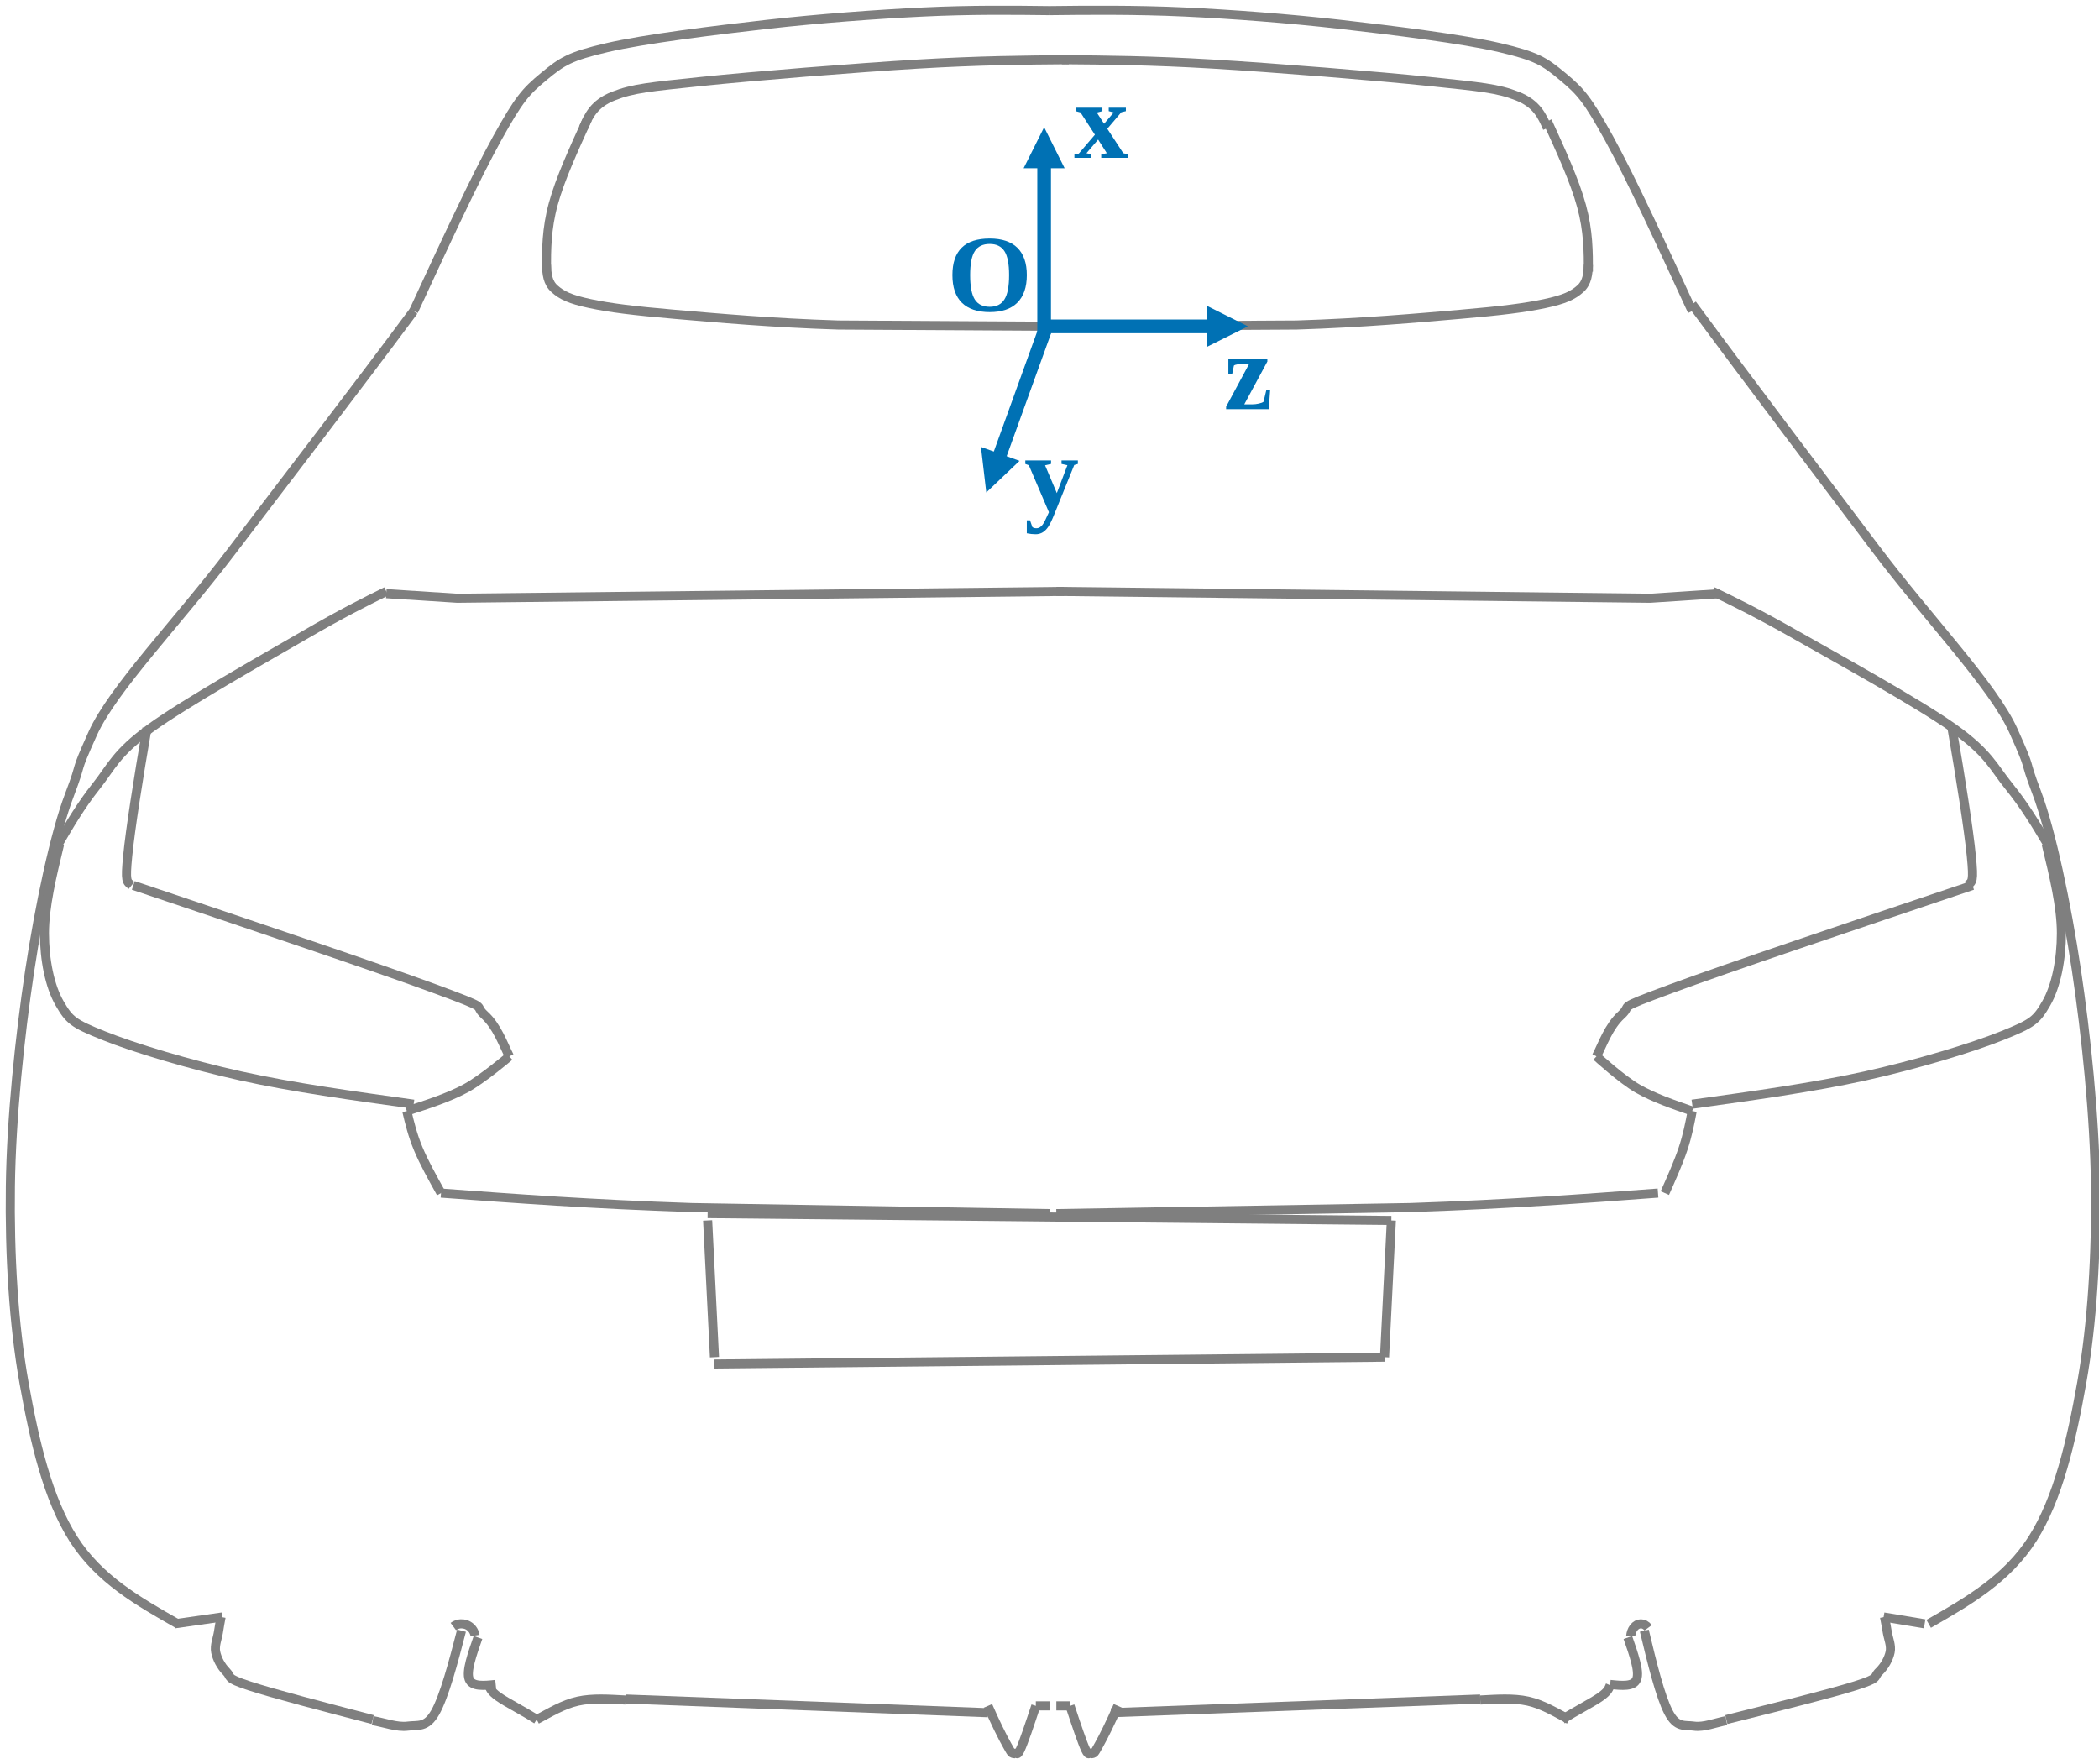
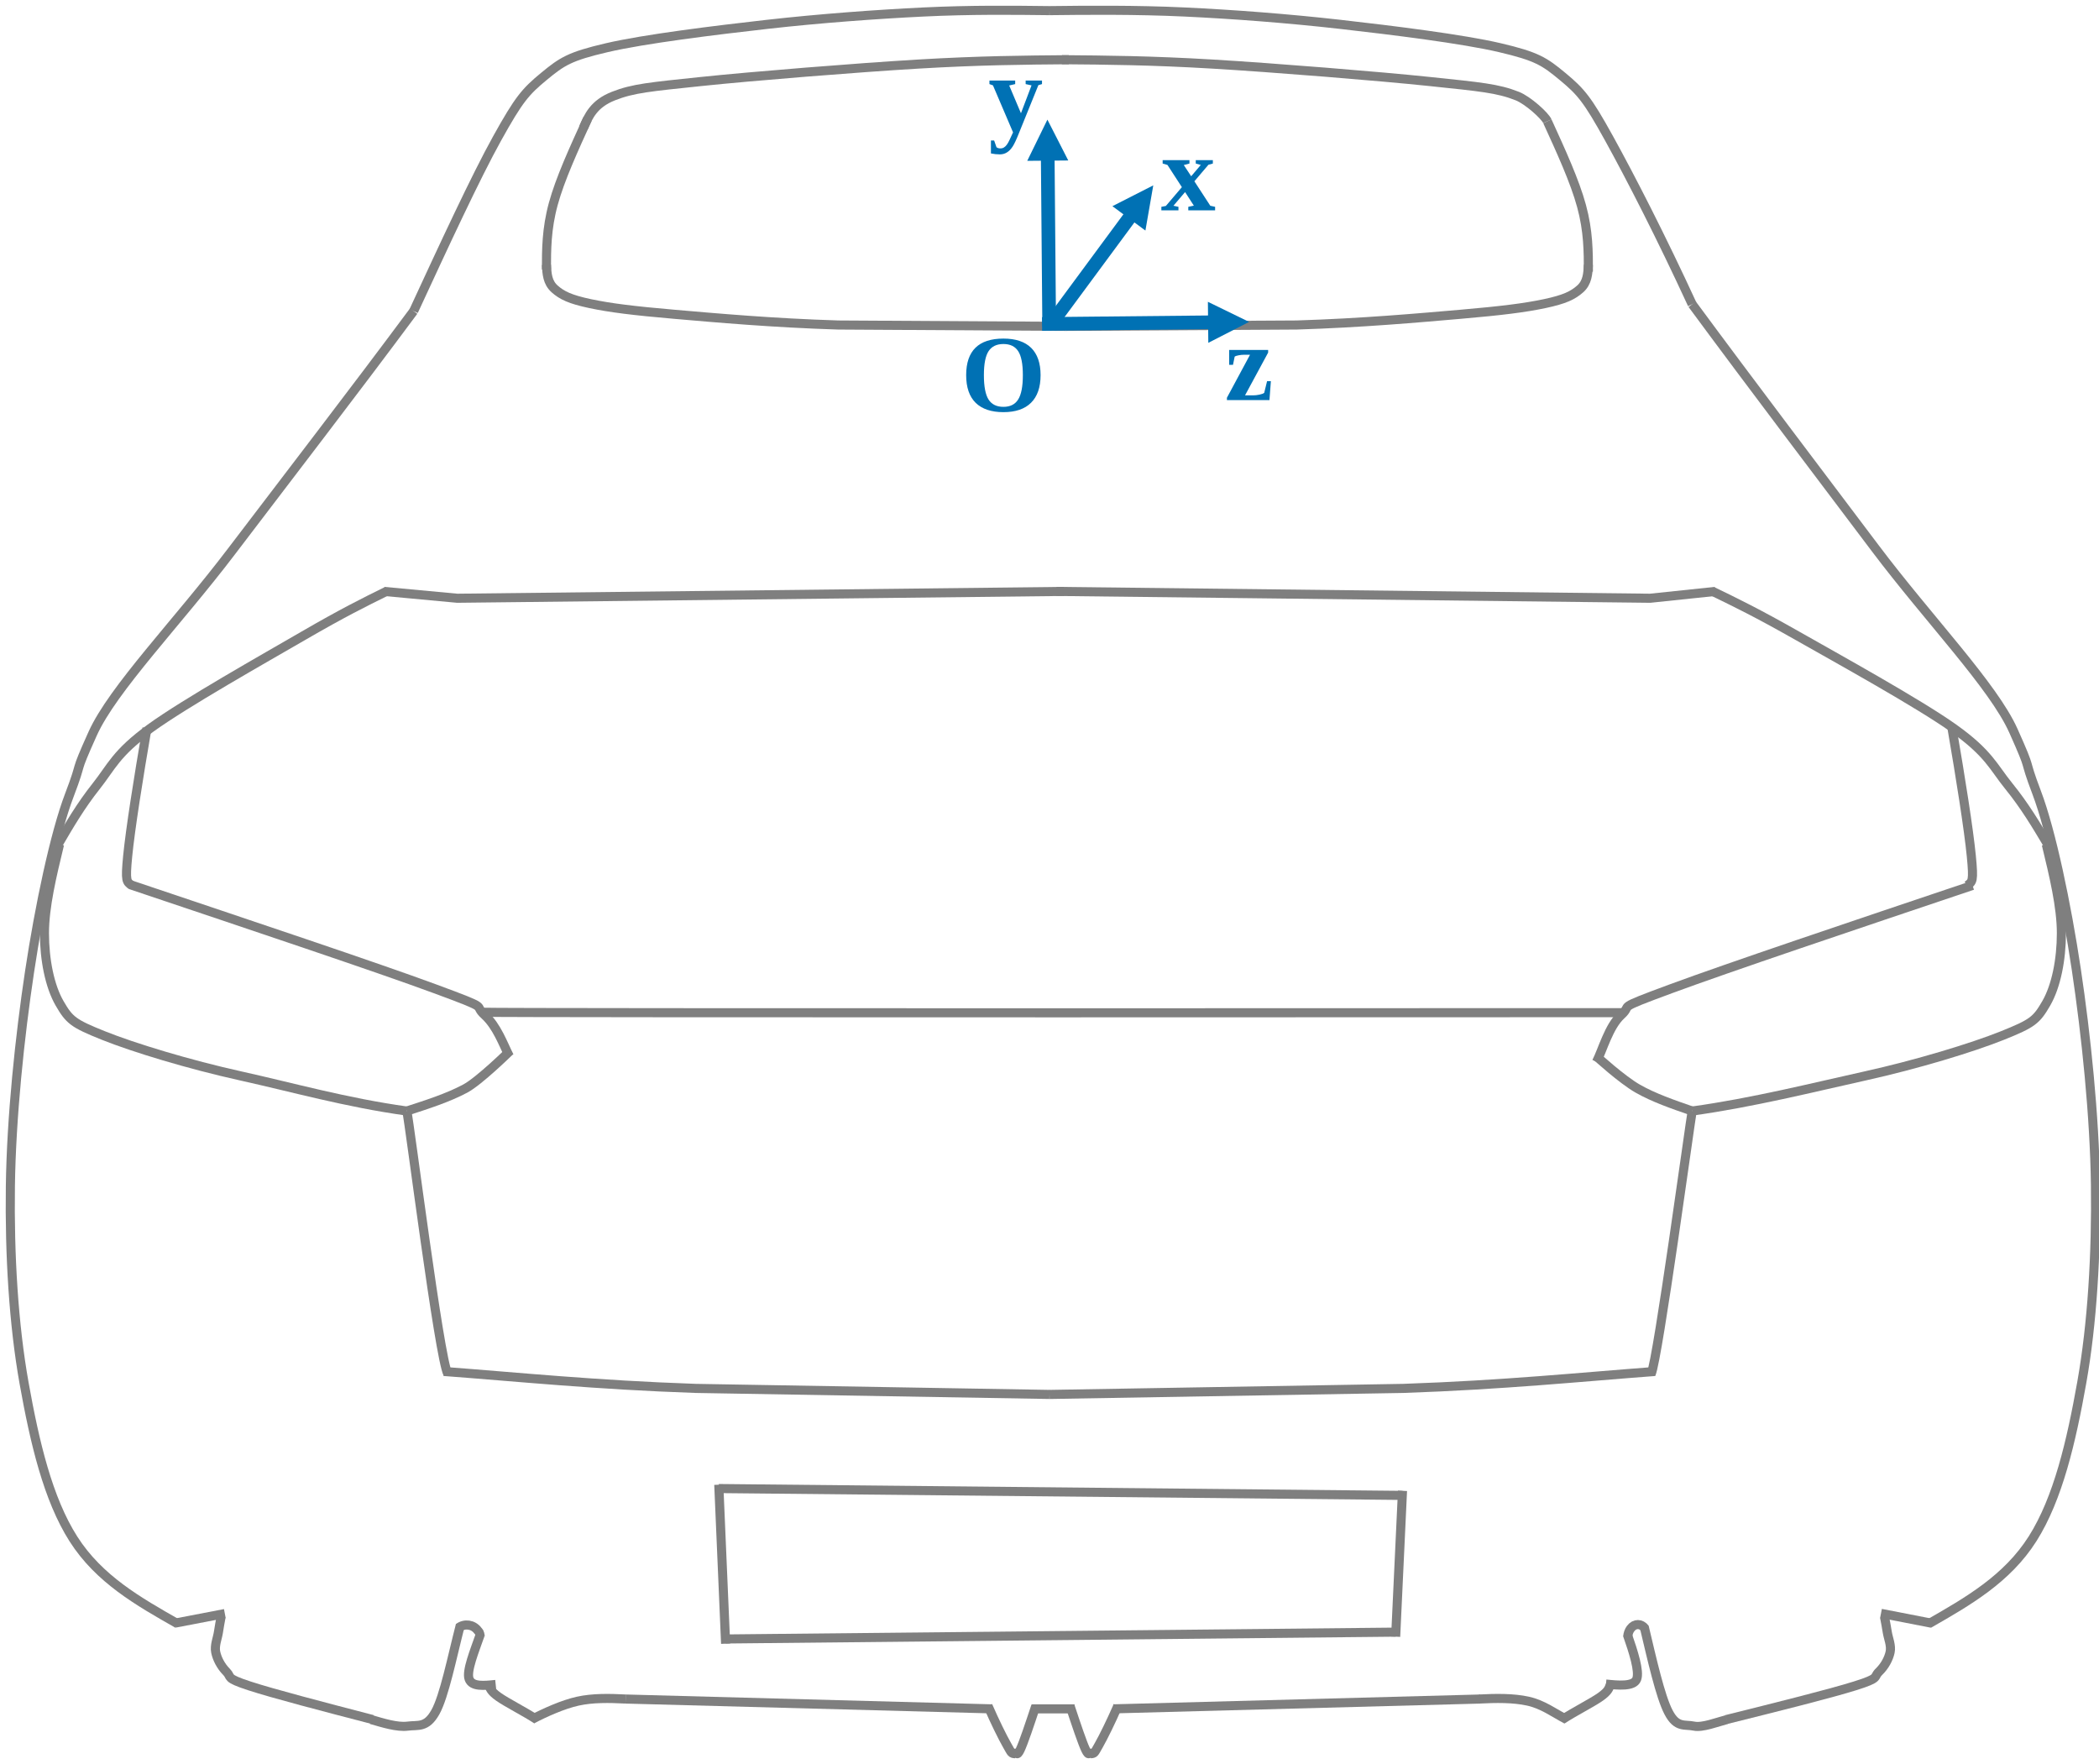
<svg xmlns="http://www.w3.org/2000/svg" width="100%" height="100%" viewBox="0 0 307 258" version="1.1" xml:space="preserve" style="fill-rule:evenodd;clip-rule:evenodd;stroke-miterlimit:8;">
  <g transform="matrix(1,0,0,1,-420,-247)">
    <path d="M445.994,484.5C440.243,481.233 434.491,477.967 430.747,472.1C427.002,466.233 425.062,457.9 423.524,449.3C421.986,440.7 421.384,430.533 421.518,420.5C421.652,410.467 422.889,398.633 424.327,389.1C425.764,379.567 428.005,368.9 430.145,363.3C432.285,357.7 430.613,360.833 433.555,354.3C436.498,347.767 445.994,338 453.818,327.7C461.642,317.4 471.74,304.3 480.5,292.5" style="fill:none;stroke:rgb(127,127,127);stroke-width:1.33px;" />
    <path d="M480.5,292.5C485.026,282.718 489.553,272.935 492.726,267.216C495.9,261.497 496.869,260.394 499.541,258.186C502.213,255.979 503.316,255.243 508.761,253.973C514.206,252.702 524.495,251.431 532.211,250.561C539.928,249.692 548.179,249.09 555.06,248.755C561.942,248.421 568.222,248.488 573.5,248.555" style="fill:none;stroke:rgb(127,127,127);stroke-width:1.33px;" />
    <g transform="matrix(1,0,0,1,2.42253,-28.7676)">
      <path d="M573.5,323.5L540.188,323.304C530.646,323.011 522.301,322.261 516.251,321.739C510.2,321.217 506.809,320.793 503.883,320.174C500.958,319.554 499.761,318.967 498.697,318.022C497.633,317.076 497.567,315.788 497.5,314.5" style="fill:none;stroke:rgb(127,127,127);stroke-width:1.33px;" />
    </g>
    <g transform="matrix(1,0,0,1,2.42254,-29.0704)">
      <path d="M503.5,293.5C501.5,297.883 499.5,302.233 498.5,305.9C497.5,309.567 497.5,312.617 497.5,315.5" style="fill:none;stroke:rgb(127,127,127);stroke-width:1.33px;" />
    </g>
    <g transform="matrix(1,0,0,1,1.8169,-28.7676)">
      <path d="M503.5,294.5C504.267,292.727 505.033,290.954 507.9,289.819C510.767,288.684 513.267,288.472 520.7,287.692C528.133,286.911 543.533,285.67 552.5,285.138C561.467,284.607 567.983,284.553 574.5,284.5" style="fill:none;stroke:rgb(127,127,127);stroke-width:1.33px;" />
    </g>
-     <path d="M445.5,484.5L452.5,483.5" style="fill:none;stroke:rgb(127,127,127);stroke-width:1.33px;" />
+     <path d="M445.603,484.397L452.884,482.998" style="fill:none;stroke:rgb(127,127,127);stroke-width:1.33px;" />
    <path d="M474.5,498.5C467.258,496.616 460.016,494.733 456.452,493.569C452.889,492.404 453.935,492.336 453.118,491.514C452.3,490.692 451.744,489.596 451.548,488.637C451.352,487.678 451.81,486.616 451.94,485.76C452.071,484.904 452.202,484.202 452.333,483.5" style="fill:none;stroke:rgb(127,127,127);stroke-width:1.33px;" />
-     <path d="M487.5,485.5C486.292,490.189 484.978,495.114 483.664,497.441C482.35,499.769 481.142,499.263 479.615,499.465C478.088,499.667 476.152,498.942 474.5,498.655" style="fill:none;stroke:rgb(127,127,127);stroke-width:1.33px;" />
-     <path d="M486.303,484.898C487.188,484.237 488.441,484.418 489.102,485.303C489.301,485.569 489.431,485.881 489.479,486.21" style="fill:none;stroke:rgb(127,127,127);stroke-width:1.33px;" />
-     <path d="M489.91,486.5C489.047,488.969 488.183,491.438 488.615,492.583C489.047,493.727 490.773,493.547 492.5,493.368" style="fill:none;stroke:rgb(127,127,127);stroke-width:1.33px;" />
+     <path d="M487.331,484.67C486.123,489.359 484.978,495.114 483.664,497.441C482.35,499.769 481.142,499.263 479.615,499.465C478.088,499.667 475.886,498.964 474.279,498.5" style="fill:none;stroke:rgb(127,127,127);stroke-width:1.33px;" />
+     <g transform="matrix(1,0,0,1,0.769162,0.170152)">
+       <path d="M486.303,484.898C487.188,484.237 488.441,484.418 489.102,485.303C489.301,485.569 489.363,485.45 489.479,486.21" style="fill:none;stroke:rgb(127,127,127);stroke-width:1.33px;" />
+     </g>
+     <path d="M490.248,486.05C489.385,488.519 488.183,491.438 488.615,492.583C489.047,493.727 490.773,493.547 492.5,493.368" style="fill:none;stroke:rgb(127,127,127);stroke-width:1.33px;" />
    <path d="M498.5,498.5C496.7,497.327 494.067,496 492.9,495.167C491.733,494.333 491.7,493.932 491.5,493.5" style="fill:none;stroke:rgb(127,127,127);stroke-width:1.33px;" />
-     <path d="M498.5,498.5C500.343,497.533 502.348,496.286 504.515,495.81C506.682,495.334 509.075,495.516 511.5,495.642" style="fill:none;stroke:rgb(127,127,127);stroke-width:1.33px;" />
-     <path d="M564.5,497.5L511.5,495.5" style="fill:none;stroke:rgb(127,127,127);stroke-width:1.33px;" />
+     <path d="M497.83,498.46C499.673,497.493 502.348,496.286 504.515,495.81C506.682,495.334 509.084,495.374 511.509,495.5" style="fill:none;stroke:rgb(127,127,127);stroke-width:1.33px;" />
+     <path d="M565.048,496.938L511.5,495.5" style="fill:none;stroke:rgb(127,127,127);stroke-width:1.33px;" />
    <path d="M564.5,496.5C565.5,498.799 566.633,501.098 567.3,502.265C567.967,503.431 567.9,503.466 568.5,503.5" style="fill:none;stroke:rgb(127,127,127);stroke-width:1.33px;" />
    <path d="M571.5,496.5C570.603,499.198 569.706,501.896 569.206,502.938C568.706,503.98 568.603,503.367 568.5,502.754" style="fill:none;stroke:rgb(127,127,127);stroke-width:1.33px;" />
-     <path d="M571.5,496.5L573.567,496.5" style="fill:none;stroke:rgb(127,127,127);stroke-width:1.33px;" />
-     <path d="M494.5,401.5C493.593,399.719 492.687,397.098 490.874,395.452C489.06,393.805 492.183,394.78 483.621,391.621C475.059,388.462 457.279,382.481 439.5,376.5" style="fill:none;stroke:rgb(127,127,127);stroke-width:1.33px;" />
+     <path d="M494.5,401.5C493.593,399.719 492.687,397.098 490.874,395.452C489.06,393.805 492.183,394.78 483.621,391.621C475.059,388.462 456.809,382.367 439.03,376.386" style="fill:none;stroke:rgb(127,127,127);stroke-width:1.33px;" />
    <path d="M439.242,376.5C438.537,375.927 438.302,376.009 438.678,372.175C439.054,368.342 440.23,360.855 441.5,353.5" style="fill:none;stroke:rgb(127,127,127);stroke-width:1.33px;" />
    <path d="M428.5,370.5C430.153,367.669 431.806,364.839 434.054,362.008C436.302,359.178 436.93,357.189 441.988,353.516C447.045,349.843 458.649,343.306 464.401,339.97C470.153,336.634 473.327,335.067 476.5,333.5" style="fill:none;stroke:rgb(127,127,127);stroke-width:1.33px;" />
    <g transform="matrix(1.02185,0,0,1,-10.4128,0)">
-       <path d="M476.5,333.833L486.658,334.5L573.5,333.5" style="fill:none;stroke:rgb(127,127,127);stroke-width:1.33px;" />
+       <path d="M476.17,333.5L486.658,334.5L573.5,333.5" style="fill:none;stroke:rgb(127,127,127);stroke-width:1.33px;" />
    </g>
-     <path d="M428.708,370.5C427.604,375.061 426.5,379.623 426.5,383.495C426.5,387.367 427.27,391.239 428.708,393.733C430.147,396.227 430.716,396.687 435.132,398.459C439.548,400.231 447.645,402.692 455.206,404.365C462.768,406.039 471.634,407.27 480.5,408.5" style="fill:none;stroke:rgb(127,127,127);stroke-width:1.33px;" />
-     <path d="M479.5,409.5C482.521,408.526 485.542,407.551 488.042,406.218C490.542,404.885 494.5,401.5 494.5,401.5" style="fill:none;stroke:rgb(127,127,127);stroke-width:1.33px;" />
-     <path d="M573.5,424.5L521.182,423.618C506.349,423.118 495.425,422.309 484.5,421.5" style="fill:none;stroke:rgb(127,127,127);stroke-width:1.33px;" />
-     <path d="M484.5,421.5C483.25,419.254 482,417.008 481.167,415.008C480.333,413.008 479.917,411.254 479.5,409.5" style="fill:none;stroke:rgb(127,127,127);stroke-width:1.33px;" />
+     <path d="M428.708,370.5C427.604,375.061 426.5,379.623 426.5,383.495C426.5,387.367 427.27,391.239 428.708,393.733C430.147,396.227 430.716,396.687 435.132,398.459C439.548,400.231 447.645,402.692 455.206,404.365C462.768,406.039 470.634,408.27 479.5,409.5" style="fill:none;stroke:rgb(127,127,127);stroke-width:1.33px;" />
+     <path d="M479.5,409.5C482.521,408.526 485.542,407.551 488.042,406.218C490.092,405.125 494.5,400.796 494.5,400.796" style="fill:none;stroke:rgb(127,127,127);stroke-width:1.33px;" />
+     <g transform="matrix(1,0,0,1,9.00687,-24.9029)">
+       <path d="M648.488,420.014C648.488,420.014 483.606,420.093 481.716,419.953" style="fill:none;stroke:rgb(127,127,127);stroke-width:1.33px;" />
+     </g>
+     <path d="M485.5,447.95C484.25,445.704 479.917,411.254 479.5,409.5" style="fill:none;stroke:rgb(127,127,127);stroke-width:1.33px;" />
    <g transform="matrix(-1,-8.74228e-08,-8.74228e-08,1,726.5,291.5)">
      <path d="M24.411,193C18.679,189.723 12.947,186.446 9.215,180.561C5.483,174.676 3.55,166.317 2.017,157.69C0.484,149.063 -0.115,138.865 0.018,128.8C0.151,118.736 1.384,106.866 2.817,97.303C4.25,87.739 6.483,77.04 8.615,71.422C10.748,65.805 9.082,68.948 12.014,62.394C14.947,55.84 24.377,46.11 32.208,35.711C40.039,25.312 50.269,11.837 59,0" style="fill:none;stroke:rgb(127,127,127);stroke-width:1.33px;" />
    </g>
    <g transform="matrix(-1,-8.74228e-08,-8.74228e-08,1,667.5,248.5)">
-       <path d="M0,44C4.507,34.218 9.014,24.435 12.174,18.716C15.334,12.998 16.299,11.894 18.96,9.686C21.621,7.479 22.718,6.743 28.14,5.472C33.562,4.202 43.807,2.931 51.49,2.061C59.174,1.192 67.157,0.59 74.242,0.255C81.327,-0.079 88.745,-0.012 94,0.055" style="fill:none;stroke:rgb(127,127,127);stroke-width:1.33px;" />
+       <path d="M-0,43C4.507,33.218 9.014,24.435 12.174,18.716C15.334,12.998 16.299,11.894 18.96,9.686C21.621,7.479 22.718,6.743 28.14,5.472C33.562,4.202 43.807,2.931 51.49,2.061C59.174,1.192 67.157,0.59 74.242,0.255C81.327,-0.079 88.745,-0.012 94,0.055" style="fill:none;stroke:rgb(127,127,127);stroke-width:1.33px;" />
    </g>
    <g transform="matrix(-1,-8.74228e-08,-8.74228e-08,1,652.317,285.732)">
-       <path d="M76,9L42.688,8.804C33.146,8.511 24.801,7.761 18.751,7.239C12.7,6.717 9.309,6.293 6.383,5.674C3.458,5.054 2.261,4.467 1.197,3.522C0.133,2.576 0.066,1.288 0,0" style="fill:none;stroke:rgb(127,127,127);stroke-width:1.33px;" />
+       <path d="M76.394,9L42.688,8.804C33.146,8.511 24.801,7.761 18.751,7.239C12.7,6.717 9.309,6.293 6.383,5.674C3.458,5.054 2.261,4.467 1.197,3.522C0.133,2.576 0.066,1.288 0,0" style="fill:none;stroke:rgb(127,127,127);stroke-width:1.33px;" />
    </g>
    <g transform="matrix(-1,-8.74228e-08,-8.74228e-08,1,652.317,264.732)">
      <path d="M6,0C4,4.383 2,8.733 1,12.4C0,16.067 0,19.117 0,22" style="fill:none;stroke:rgb(127,127,127);stroke-width:1.33px;" />
    </g>
    <g transform="matrix(-1,-8.74228e-08,-8.74228e-08,1,646.317,255.732)">
-       <path d="M0,10C0.767,8.227 1.533,6.454 4.4,5.319C7.267,4.184 9.767,3.972 17.2,3.191C24.633,2.411 40.033,1.17 49,0.638C57.967,0.106 64.483,0.053 71,0" style="fill:none;stroke:rgb(127,127,127);stroke-width:1.33px;" />
+       <path d="M-0,9C0.35,8.19 2.843,5.935 4.4,5.319C7.267,4.184 9.767,3.972 17.2,3.191C24.633,2.411 40.033,1.17 49,0.638C57.967,0.106 64.483,0.053 71,0" style="fill:none;stroke:rgb(127,127,127);stroke-width:1.33px;" />
    </g>
    <g transform="matrix(-1,-8.74228e-08,-8.74228e-08,1,701.5,483.5)">
-       <path d="M0,1L6,0" style="fill:none;stroke:rgb(127,127,127);stroke-width:1.33px;" />
+       <path d="M-1.013,0.911L6.385,-0.529" style="fill:none;stroke:rgb(127,127,127);stroke-width:1.33px;" />
    </g>
    <g transform="matrix(-1,-8.74228e-08,-8.74228e-08,1,696.5,483.5)">
      <path d="M24,15C16.443,13.116 8.886,11.233 5.168,10.069C1.449,8.904 2.541,8.836 1.688,8.014C0.835,7.192 0.255,6.096 0.05,5.137C-0.155,4.178 0.323,3.116 0.46,2.26C0.596,1.404 0.733,0.702 0.869,0" style="fill:none;stroke:rgb(127,127,127);stroke-width:1.33px;" />
    </g>
    <g transform="matrix(-1,-8.74228e-08,-8.74228e-08,1,672.5,485.5)">
-       <path d="M12,0C10.885,4.689 9.672,9.614 8.459,11.941C7.246,14.269 6.131,13.762 4.721,13.965C3.312,14.167 1.525,13.442 0,13.155" style="fill:none;stroke:rgb(127,127,127);stroke-width:1.33px;" />
+       <path d="M12.009,-0.548C10.894,4.141 9.672,9.614 8.459,11.941C7.246,14.269 6.115,13.67 4.721,13.965C3.522,14.219 1.32,13.371 -0.074,13" style="fill:none;stroke:rgb(127,127,127);stroke-width:1.33px;" />
    </g>
-     <g transform="matrix(-1,-8.74228e-08,-8.74228e-08,1,661.5,484.5)">
+     <g transform="matrix(-1,-8.74228e-08,-8.74228e-08,1,661.056,484.609)">
      <path d="M0.441,0.583C1.028,-0.196 1.978,-0.194 2.563,0.588C2.803,0.91 2.954,1.331 2.991,1.782" style="fill:none;stroke:rgb(127,127,127);stroke-width:1.33px;" />
    </g>
    <g transform="matrix(-1,-8.74228e-08,-8.74228e-08,1,659.5,486.5)">
-       <path d="M1.41,0C0.546,2.469 -0.317,4.938 0.115,6.083C0.546,7.227 2.273,7.047 4,6.868" style="fill:none;stroke:rgb(127,127,127);stroke-width:1.33px;" />
+       <path d="M1.469,-0.391C0.605,2.078 -0.317,4.938 0.115,6.083C0.546,7.227 2.887,6.988 4.614,6.809" style="fill:none;stroke:rgb(127,127,127);stroke-width:1.33px;" />
    </g>
    <g transform="matrix(-1,-8.74228e-08,-8.74228e-08,1,655.5,493.5)">
      <path d="M7,5C5.2,3.827 2.567,2.5 1.4,1.667C0.233,0.833 0.2,0.432 0,0" style="fill:none;stroke:rgb(127,127,127);stroke-width:1.33px;" />
    </g>
    <g transform="matrix(-1,-8.74228e-08,-8.74228e-08,1,649.5,495.5)">
-       <path d="M0,3C1.843,2.033 3.848,0.786 6.015,0.31C8.182,-0.166 10.575,0.016 13,0.142" style="fill:none;stroke:rgb(127,127,127);stroke-width:1.33px;" />
+       <path d="M0.366,3C2.209,2.033 3.848,0.786 6.015,0.31C8.182,-0.166 10.729,-0.126 13.154,0" style="fill:none;stroke:rgb(127,127,127);stroke-width:1.33px;" />
    </g>
    <g transform="matrix(-1,-8.74228e-08,-8.74228e-08,1,636.5,495.5)">
-       <path d="M54,2L0,0" style="fill:none;stroke:rgb(127,127,127);stroke-width:1.33px;" />
+       <path d="M53.654,1.438L0,0" style="fill:none;stroke:rgb(127,127,127);stroke-width:1.33px;" />
    </g>
    <g transform="matrix(-1,-8.74228e-08,-8.74228e-08,1,583.5,496.5)">
      <path d="M0,0C1,2.299 2.133,4.598 2.8,5.765C3.467,6.931 3.4,6.966 4,7" style="fill:none;stroke:rgb(127,127,127);stroke-width:1.33px;" />
    </g>
    <g transform="matrix(-1,-8.74228e-08,-8.74228e-08,1,579.5,496.5)">
      <path d="M3,0C2.103,2.698 1.206,5.395 0.706,6.438C0.206,7.48 0.103,6.867 0,6.254" style="fill:none;stroke:rgb(127,127,127);stroke-width:1.33px;" />
    </g>
    <g transform="matrix(-1,-8.74228e-08,-8.74228e-08,1,576.567,496.5)">
-       <path d="M0,0L2.067,0" style="fill:none;stroke:rgb(127,127,127);stroke-width:1.33px;" />
+       <path d="M-0.577,0.438L5.642,0.438" style="fill:none;stroke:rgb(127,127,127);stroke-width:1.33px;" />
    </g>
    <g transform="matrix(-1,-8.74228e-08,-8.74228e-08,1,708.5,376.5)">
-       <path d="M55,25C54.093,23.219 53.187,20.598 51.374,18.952C49.56,17.305 52.683,18.28 44.121,15.121C35.559,11.962 17.779,5.981 0,0" style="fill:none;stroke:rgb(127,127,127);stroke-width:1.33px;" />
+       <path d="M55,25.824C54.093,24.043 53.187,20.598 51.374,18.952C49.56,17.305 52.683,18.28 44.121,15.121C35.559,11.962 17.779,5.981 0,0" style="fill:none;stroke:rgb(127,127,127);stroke-width:1.33px;" />
    </g>
    <g transform="matrix(-1,-8.74228e-08,-8.74228e-08,1,708.5,353.5)">
      <path d="M0.742,23C0.037,22.427 -0.198,22.509 0.178,18.675C0.554,14.842 1.73,7.355 3,0" style="fill:none;stroke:rgb(127,127,127);stroke-width:1.33px;" />
    </g>
    <g transform="matrix(-1,-8.74228e-08,-8.74228e-08,1,719.5,333.5)">
      <path d="M0,37C1.687,34.169 3.375,31.339 5.669,28.508C7.964,25.678 8.605,23.689 13.769,20.016C18.932,16.343 30.777,9.806 36.649,6.47C42.521,3.134 45.76,1.567 49,0" style="fill:none;stroke:rgb(127,127,127);stroke-width:1.33px;" />
    </g>
    <g transform="matrix(-1,-8.74228e-08,-8.74228e-08,1,671.5,333.5)">
-       <path d="M0,0.333L10.158,1L97,0" style="fill:none;stroke:rgb(127,127,127);stroke-width:1.33px;" />
+       <path d="M0.623,-0L10.158,1L97,0" style="fill:none;stroke:rgb(127,127,127);stroke-width:1.33px;" />
    </g>
    <g transform="matrix(-1,-8.74228e-08,-8.74228e-08,1,721.5,370.5)">
-       <path d="M2.208,0C1.104,4.561 0,9.123 0,12.995C0,16.867 0.77,20.739 2.208,23.233C3.647,25.727 4.216,26.187 8.632,27.959C13.048,29.731 21.145,32.192 28.706,33.865C36.268,35.539 45.134,36.77 54,38" style="fill:none;stroke:rgb(127,127,127);stroke-width:1.33px;" />
+       <path d="M2.208,0C1.104,4.561 0,9.123 0,12.995C0,16.867 0.77,20.739 2.208,23.233C3.647,25.727 4.216,26.187 8.632,27.959C13.048,29.731 21.145,32.192 28.706,33.865C36.268,35.539 45.134,37.77 54,39" style="fill:none;stroke:rgb(127,127,127);stroke-width:1.33px;" />
    </g>
    <g transform="matrix(-1,-8.74228e-08,-8.74228e-08,1,667.5,401.5)">
-       <path d="M0,8C2.819,7.026 5.639,6.051 7.972,4.718C10.306,3.385 14,0 14,0" style="fill:none;stroke:rgb(127,127,127);stroke-width:1.33px;" />
+       <path d="M-0,8C2.819,7.026 5.639,6.051 7.972,4.718C10.306,3.385 14,0 14,0" style="fill:none;stroke:rgb(127,127,127);stroke-width:1.33px;" />
    </g>
-     <g transform="matrix(-1,-8.74228e-08,-8.74228e-08,1,662.5,421.5)">
-       <path d="M88,3L36.27,2.118C21.604,1.618 10.802,0.809 0,0" style="fill:none;stroke:rgb(127,127,127);stroke-width:1.33px;" />
+     <g transform="matrix(-1,-8.74228e-08,-8.74228e-08,1,661.5,447.95)">
+       <path d="M88,3L36.27,2.118C21.604,1.618 10.262,0.45 -0.54,-0.359" style="fill:none;stroke:rgb(127,127,127);stroke-width:1.33px;" />
+     </g>
+     <g transform="matrix(1,-8.74228e-08,8.74228e-08,1,485.5,447.95)">
+       <path d="M88,3L36.27,2.118C21.604,1.618 10.262,0.45 -0.54,-0.359" style="fill:none;stroke:rgb(127,127,127);stroke-width:1.33px;" />
    </g>
    <g transform="matrix(-1,-8.74228e-08,-8.74228e-08,1,667.5,409.5)">
-       <path d="M4,12C3,9.754 2,7.508 1.333,5.508C0.667,3.508 0.333,1.754 0,0" style="fill:none;stroke:rgb(127,127,127);stroke-width:1.33px;" />
+       <path d="M6,38.45C5,36.204 0.333,1.754 0,0" style="fill:none;stroke:rgb(127,127,127);stroke-width:1.33px;" />
    </g>
-     <path d="M523.5,424.5L623.5,425.5" style="fill:none;stroke:rgb(127,127,127);stroke-width:1.33px;" />
-     <path d="M524.5,446.5L622.5,445.5" style="fill:none;stroke:rgb(127,127,127);stroke-width:1.33px;" />
-     <path d="M622.5,445.5L623.5,425.5" style="fill:none;stroke:rgb(127,127,127);stroke-width:1.33px;" />
-     <path d="M524.5,445.5L523.5,425.5" style="fill:none;stroke:rgb(127,127,127);stroke-width:1.33px;" />
-     <g id="Coordinate-system" transform="matrix(1,0,0,1,-258.17,-54.0022)">
-       <g transform="matrix(1,1.0092e-23,-4.216e-22,1,676.843,262.15)">
-         <g id="double-arrow-blue">
-           <g>
-             <path d="M151.042,63.462L154.042,57.462L157.042,63.462L151.042,63.462Z" style="fill:rgb(0,113,180);" />
-             <path d="M154.042,87.69L154.042,62.262" style="fill:none;stroke:rgb(0,113,180);stroke-width:2px;stroke-linejoin:round;stroke-miterlimit:1.5;" />
-           </g>
+     <g transform="matrix(1,0,0,1,1.62917,40.2158)">
+       <path d="M523.5,424.5L623.5,425.5" style="fill:none;stroke:rgb(127,127,127);stroke-width:1.33px;" />
+     </g>
+     <g transform="matrix(1,0,0,1,1.62917,40.2158)">
+       <path d="M524.5,446.5L622.5,445.5" style="fill:none;stroke:rgb(127,127,127);stroke-width:1.33px;" />
+     </g>
+     <g transform="matrix(1,0,0,1,1.62917,40.2158)">
+       <path d="M622.5,446.164L623.5,424.832" style="fill:none;stroke:rgb(127,127,127);stroke-width:1.33px;" />
+     </g>
+     <g transform="matrix(1,0,0,1,1.62917,40.2158)">
+       <path d="M524.5,447.189L523.5,423.937" style="fill:none;stroke:rgb(127,127,127);stroke-width:1.33px;" />
+     </g>
+     <g id="Coordinate-system" transform="matrix(1,0,0,1,-261.914,-54.8486)">
+       <g transform="matrix(1,0,0,1,851.713,332.613)">
+         <text x="0px" y="0px" style="font-family:'TimesNewRomanPS-BoldMT', 'Times New Roman';font-weight:700;font-size:16px;fill:rgb(0,113,180);">x</text>
+       </g>
+       <g transform="matrix(1.11514,0,0,1.11514,861.05,360.371)">
+         <text x="0px" y="0px" style="font-family:'TimesNewRomanPS-BoldMT', 'Times New Roman';font-weight:700;font-size:14.348px;fill:rgb(0,113,180);">z</text>
+       </g>
+       <g transform="matrix(1,0,0,1,826.473,320.976)">
+         <text x="0px" y="0px" style="font-family:'TimesNewRomanPS-BoldMT', 'Times New Roman';font-weight:700;font-size:16px;fill:rgb(0,113,180);">y</text>
+       </g>
+       <g transform="matrix(1.12889,0,0,1.12889,822.45,361.971)">
+         <text x="0px" y="0px" style="font-family:'TimesNewRomanPS-BoldMT', 'Times New Roman';font-weight:700;font-size:14.173px;fill:rgb(0,113,180);">O</text>
+       </g>
+       <g id="arrow-blue" transform="matrix(-0.843561,0,0,1,1351.77,-157.396)">
+         <g transform="matrix(-1.18545,0,0,1,794.08,459.244)">
+           <path d="M150.244,23.524L153.193,17.499L156.244,23.473L150.244,23.524Z" style="fill:rgb(0,113,180);" />
+           <path d="M153.453,47.732C153.453,47.732 153.307,30.827 153.234,22.299" style="fill:none;stroke:rgb(0,113,180);stroke-width:2px;stroke-linejoin:round;stroke-miterlimit:1.5;" />
        </g>
      </g>
-       <g transform="matrix(1,2.78064e-06,-3.80558e-07,1,676.844,262.147)">
-         <g id="double-arrow-blue1">
-           <g>
-             <path d="M150.441,106.261L145.581,110.884L144.799,104.222L150.441,106.261Z" style="fill:rgb(0,113,180);" />
-             <path d="M154.1,87.311C154.1,87.311 149.686,99.526 147.212,106.37" style="fill:none;stroke:rgb(0,113,180);stroke-width:2px;stroke-linejoin:round;stroke-miterlimit:1.5;" />
-           </g>
+       <g id="arrow-blue1" transform="matrix(-0.843561,0,0,1,1351.77,-157.396)">
+         <g transform="matrix(-1.18545,0,0,1,794.08,459.244)">
+           <path d="M162.7,30.157L168.677,27.112L167.527,33.721L162.7,30.157Z" style="fill:rgb(0,113,180);" />
+           <path d="M153.453,47.732C153.453,47.732 161.419,36.943 165.826,30.974" style="fill:none;stroke:rgb(0,113,180);stroke-width:2px;stroke-linejoin:round;stroke-miterlimit:1.5;" />
        </g>
      </g>
-       <g transform="matrix(-1,1.92386e-07,-2.19064e-07,-1,984.772,435.201)">
-         <g id="double-arrow-blue2">
-           <g>
-             <path d="M130.077,89.467L124.077,86.467L130.077,83.467L130.077,89.467Z" style="fill:rgb(0,113,180);" />
-             <path d="M153.844,86.467L128.877,86.467" style="fill:none;stroke:rgb(0,113,180);stroke-width:2px;stroke-linejoin:round;stroke-miterlimit:1.5;" />
-           </g>
+       <g id="arrow-blue2" transform="matrix(-0.843561,0,0,1,1351.71,-157.743)">
+         <g transform="matrix(-1.18545,0,0,1,794.007,459.591)">
+           <path d="M176.665,44.143L182.695,47.083L176.725,50.143L176.665,44.143Z" style="fill:rgb(0,113,180);" />
+           <path d="M152.411,47.385C152.411,47.385 169.355,47.216 177.895,47.131" style="fill:none;stroke:rgb(0,113,180);stroke-width:2px;stroke-linejoin:round;stroke-miterlimit:1.5;" />
        </g>
-       </g>
-       <g transform="matrix(1,0,0,1,827.976,375.687)">
-         <g transform="matrix(16,0,0,16,8,0)">
-                 </g>
-         <text x="0px" y="0px" style="font-family:'TimesNewRomanPS-BoldMT', 'Times New Roman';font-weight:700;font-size:16px;fill:rgb(0,113,180);">y</text>
-       </g>
-       <g transform="matrix(1.11514,0,0,1.11514,835.245,324.087)">
-         <g transform="matrix(14.348,0,0,14.348,7.174,0)">
-                 </g>
-         <text x="0px" y="0px" style="font-family:'TimesNewRomanPS-BoldMT', 'Times New Roman';font-weight:700;font-size:14.348px;fill:rgb(0,113,180);">x</text>
-       </g>
-       <g transform="matrix(1,0,0,1,857.191,360.846)">
-         <text x="0px" y="0px" style="font-family:'TimesNewRomanPS-BoldMT', 'Times New Roman';font-weight:700;font-size:16px;fill:rgb(0,113,180);">z</text>
-       </g>
-       <g transform="matrix(1.12889,0,0,1.12889,816.694,346.492)">
-         <text x="0px" y="0px" style="font-family:'TimesNewRomanPS-BoldMT', 'Times New Roman';font-weight:700;font-size:14.173px;fill:rgb(0,113,180);">O</text>
      </g>
    </g>
  </g>
</svg>
